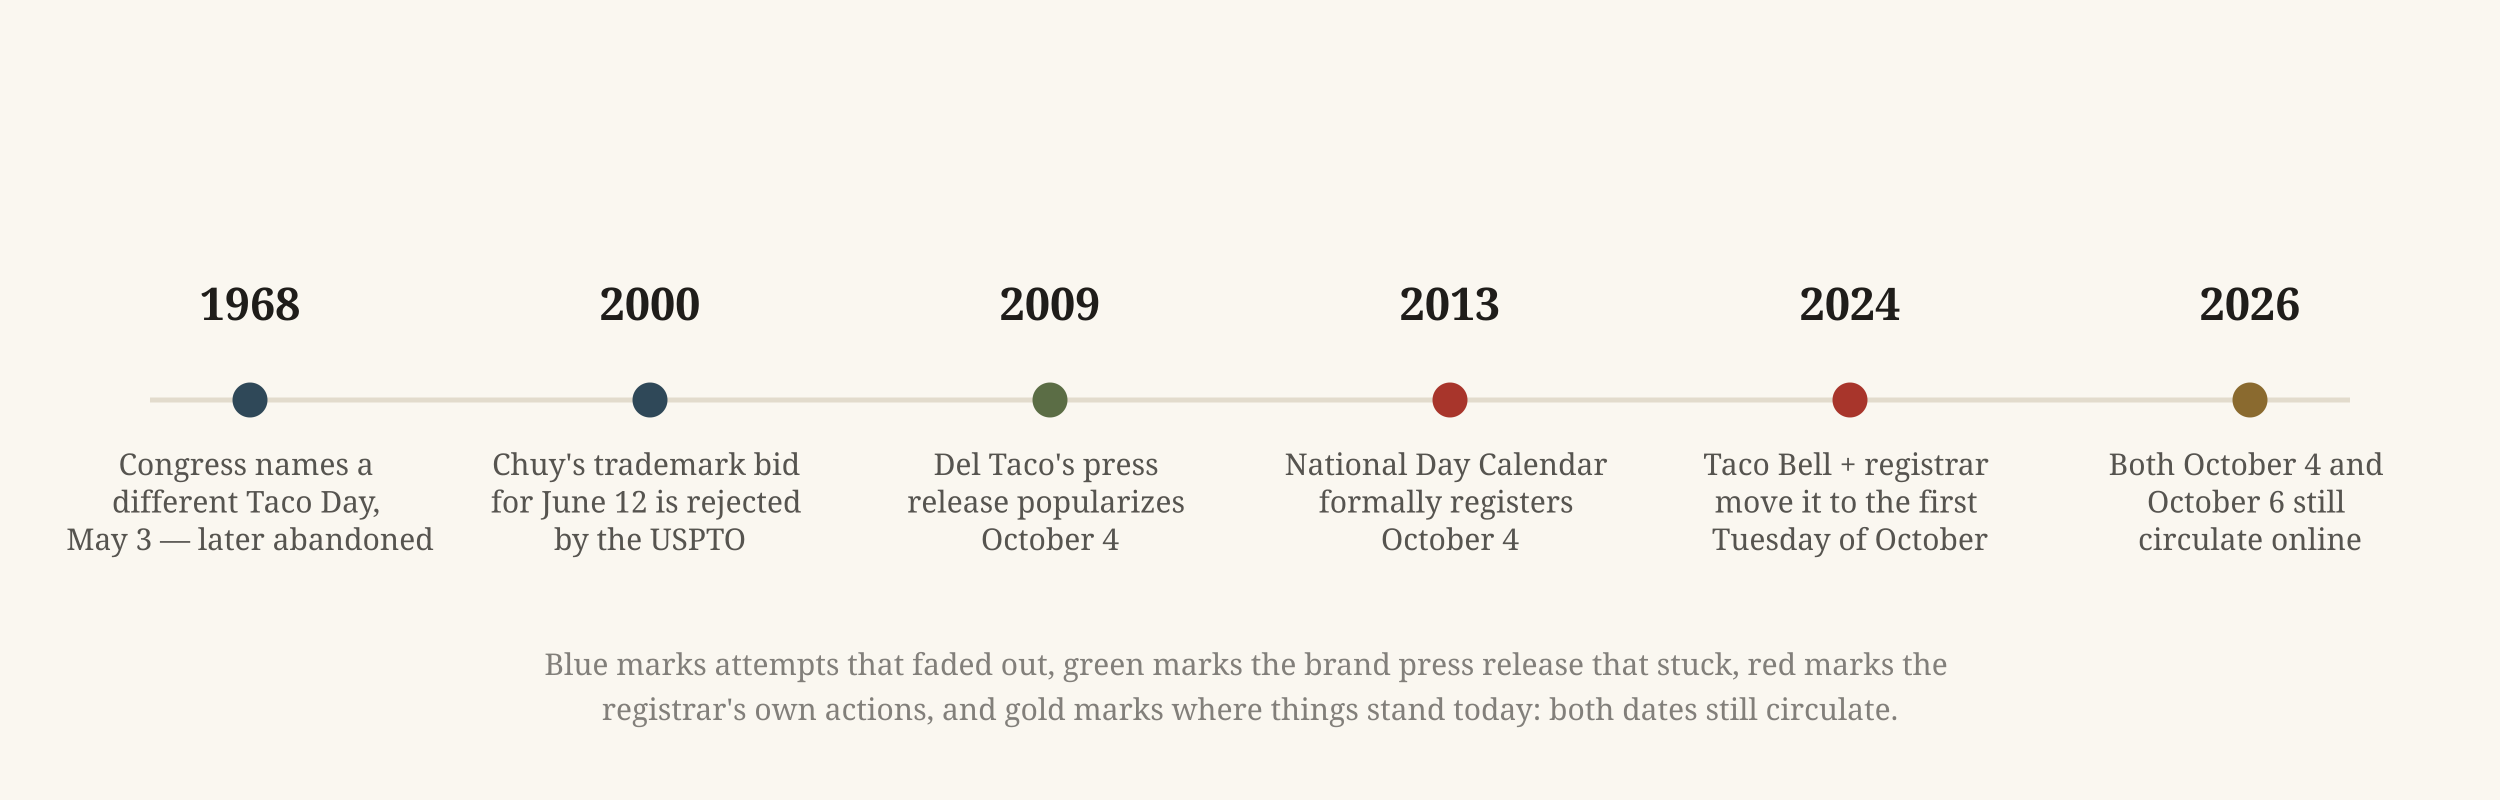
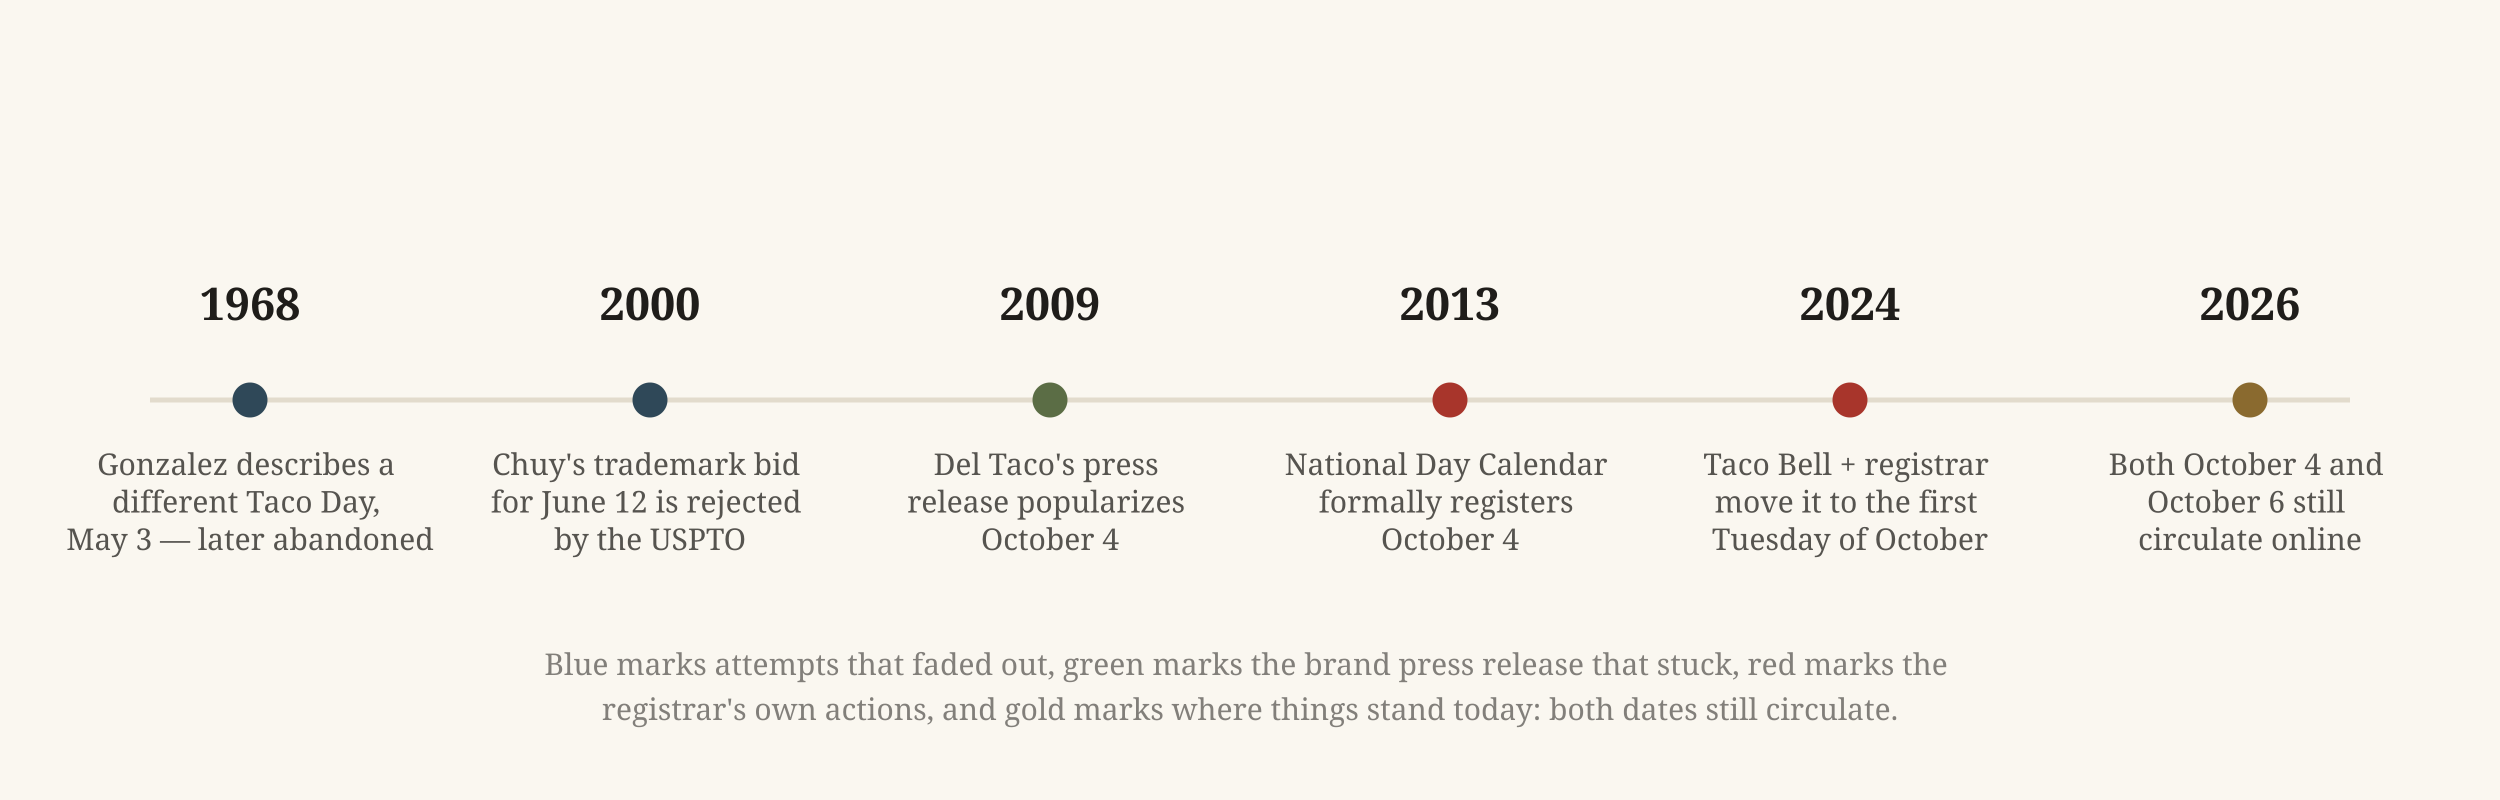
<svg xmlns="http://www.w3.org/2000/svg" viewBox="0 0 1000 320" role="img" aria-labelledby="title desc">
  <rect width="1000" height="320" fill="#faf7f0" />
  <line x1="60" y1="160" x2="940" y2="160" stroke="#e2dbcc" stroke-width="2" />
  <circle cx="100" cy="160" r="7" fill="#2f4858" />
  <text x="100" y="128" text-anchor="middle" font-family="Georgia, serif" font-size="18" font-weight="600" fill="#1f1d1a">1968</text>
  <text x="100" y="190" text-anchor="middle" font-family="Georgia, serif" font-size="12" fill="#1f1d1a" opacity="0.75">
-     <tspan x="100" dy="0">Congress names a</tspan>
+     <tspan x="100" dy="0">Gonzalez describes a</tspan>
    <tspan x="100" dy="15">different Taco Day,</tspan>
    <tspan x="100" dy="15">May 3 — later abandoned</tspan>
  </text>
  <circle cx="260" cy="160" r="7" fill="#2f4858" />
  <text x="260" y="128" text-anchor="middle" font-family="Georgia, serif" font-size="18" font-weight="600" fill="#1f1d1a">2000</text>
  <text x="260" y="190" text-anchor="middle" font-family="Georgia, serif" font-size="12" fill="#1f1d1a" opacity="0.75">
    <tspan x="260" dy="0">Chuy's trademark bid</tspan>
    <tspan x="260" dy="15">for June 12 is rejected</tspan>
    <tspan x="260" dy="15">by the USPTO</tspan>
  </text>
  <circle cx="420" cy="160" r="7" fill="#5b6d45" />
  <text x="420" y="128" text-anchor="middle" font-family="Georgia, serif" font-size="18" font-weight="600" fill="#1f1d1a">2009</text>
  <text x="420" y="190" text-anchor="middle" font-family="Georgia, serif" font-size="12" fill="#1f1d1a" opacity="0.75">
    <tspan x="420" dy="0">Del Taco's press</tspan>
    <tspan x="420" dy="15">release popularizes</tspan>
    <tspan x="420" dy="15">October 4</tspan>
  </text>
  <circle cx="580" cy="160" r="7" fill="#a8352b" />
  <text x="580" y="128" text-anchor="middle" font-family="Georgia, serif" font-size="18" font-weight="600" fill="#1f1d1a">2013</text>
  <text x="580" y="190" text-anchor="middle" font-family="Georgia, serif" font-size="12" fill="#1f1d1a" opacity="0.75">
    <tspan x="580" dy="0">National Day Calendar</tspan>
    <tspan x="580" dy="15">formally registers</tspan>
    <tspan x="580" dy="15">October 4</tspan>
  </text>
  <circle cx="740" cy="160" r="7" fill="#a8352b" />
  <text x="740" y="128" text-anchor="middle" font-family="Georgia, serif" font-size="18" font-weight="600" fill="#1f1d1a">2024</text>
  <text x="740" y="190" text-anchor="middle" font-family="Georgia, serif" font-size="12" fill="#1f1d1a" opacity="0.75">
    <tspan x="740" dy="0">Taco Bell + registrar</tspan>
    <tspan x="740" dy="15">move it to the first</tspan>
    <tspan x="740" dy="15">Tuesday of October</tspan>
  </text>
  <circle cx="900" cy="160" r="7" fill="#8a6a2f" />
  <text x="900" y="128" text-anchor="middle" font-family="Georgia, serif" font-size="18" font-weight="600" fill="#1f1d1a">2026</text>
  <text x="900" y="190" text-anchor="middle" font-family="Georgia, serif" font-size="12" fill="#1f1d1a" opacity="0.75">
    <tspan x="900" dy="0">Both October 4 and</tspan>
    <tspan x="900" dy="15">October 6 still</tspan>
    <tspan x="900" dy="15">circulate online</tspan>
  </text>
  <text x="500" y="270" text-anchor="middle" font-family="Georgia, serif" font-size="12" fill="#1f1d1a" opacity="0.55">
    <tspan x="500" dy="0">Blue marks attempts that faded out, green marks the brand press release that stuck, red marks the</tspan>
    <tspan x="500" dy="18">registrar's own actions, and gold marks where things stand today: both dates still circulate.</tspan>
  </text>
</svg>
